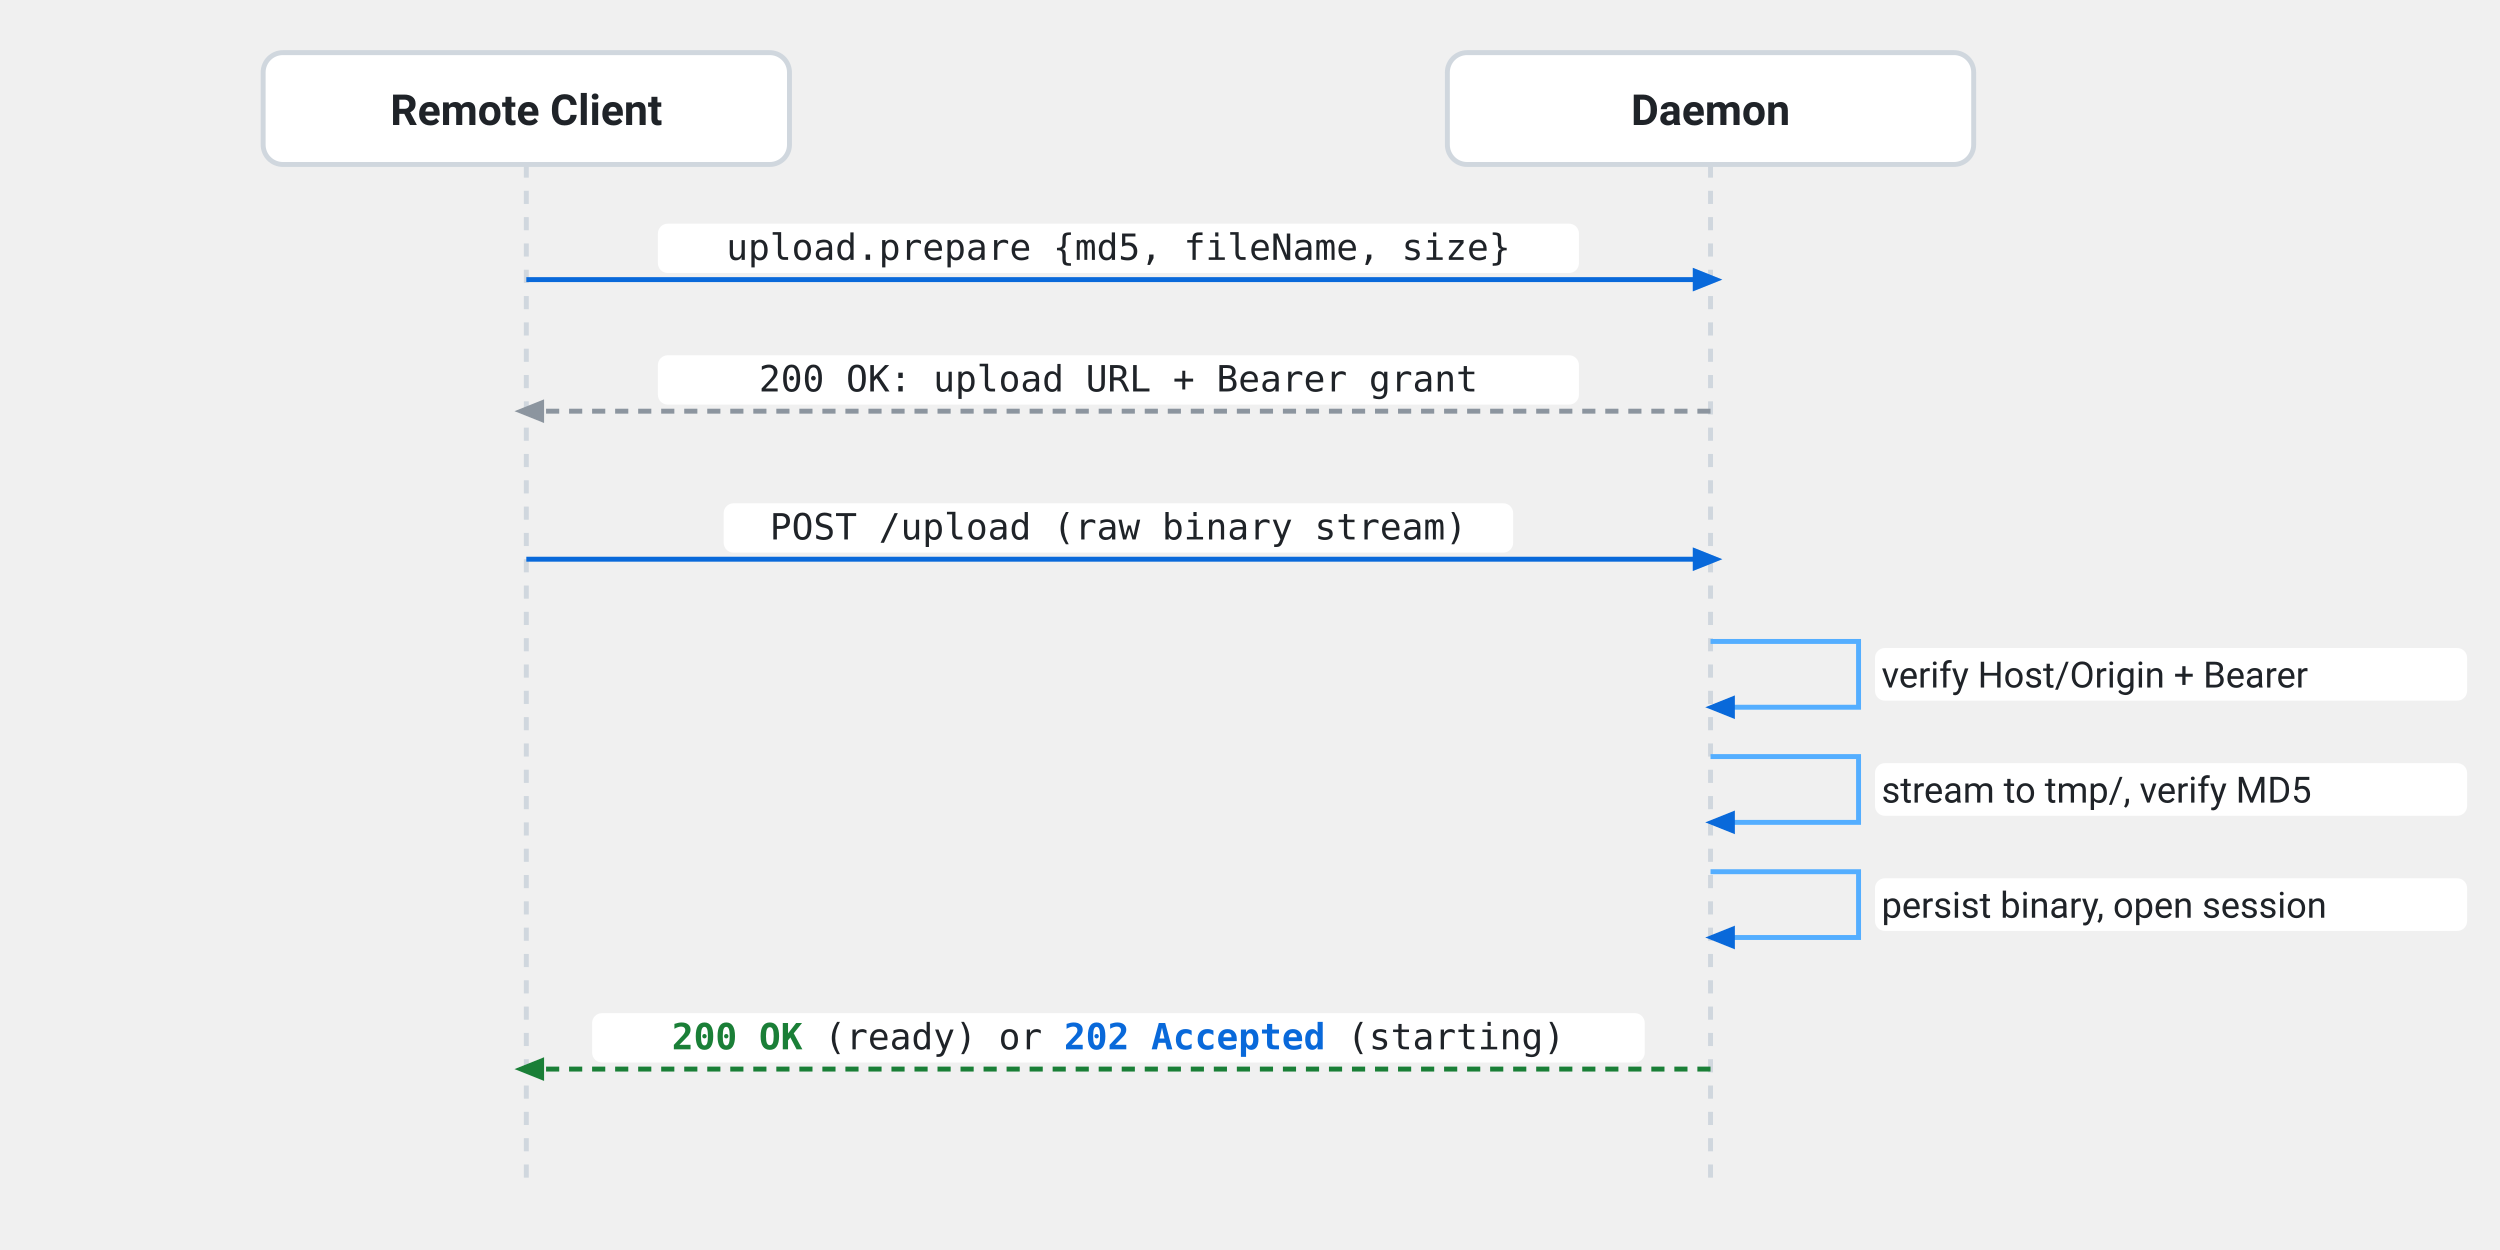
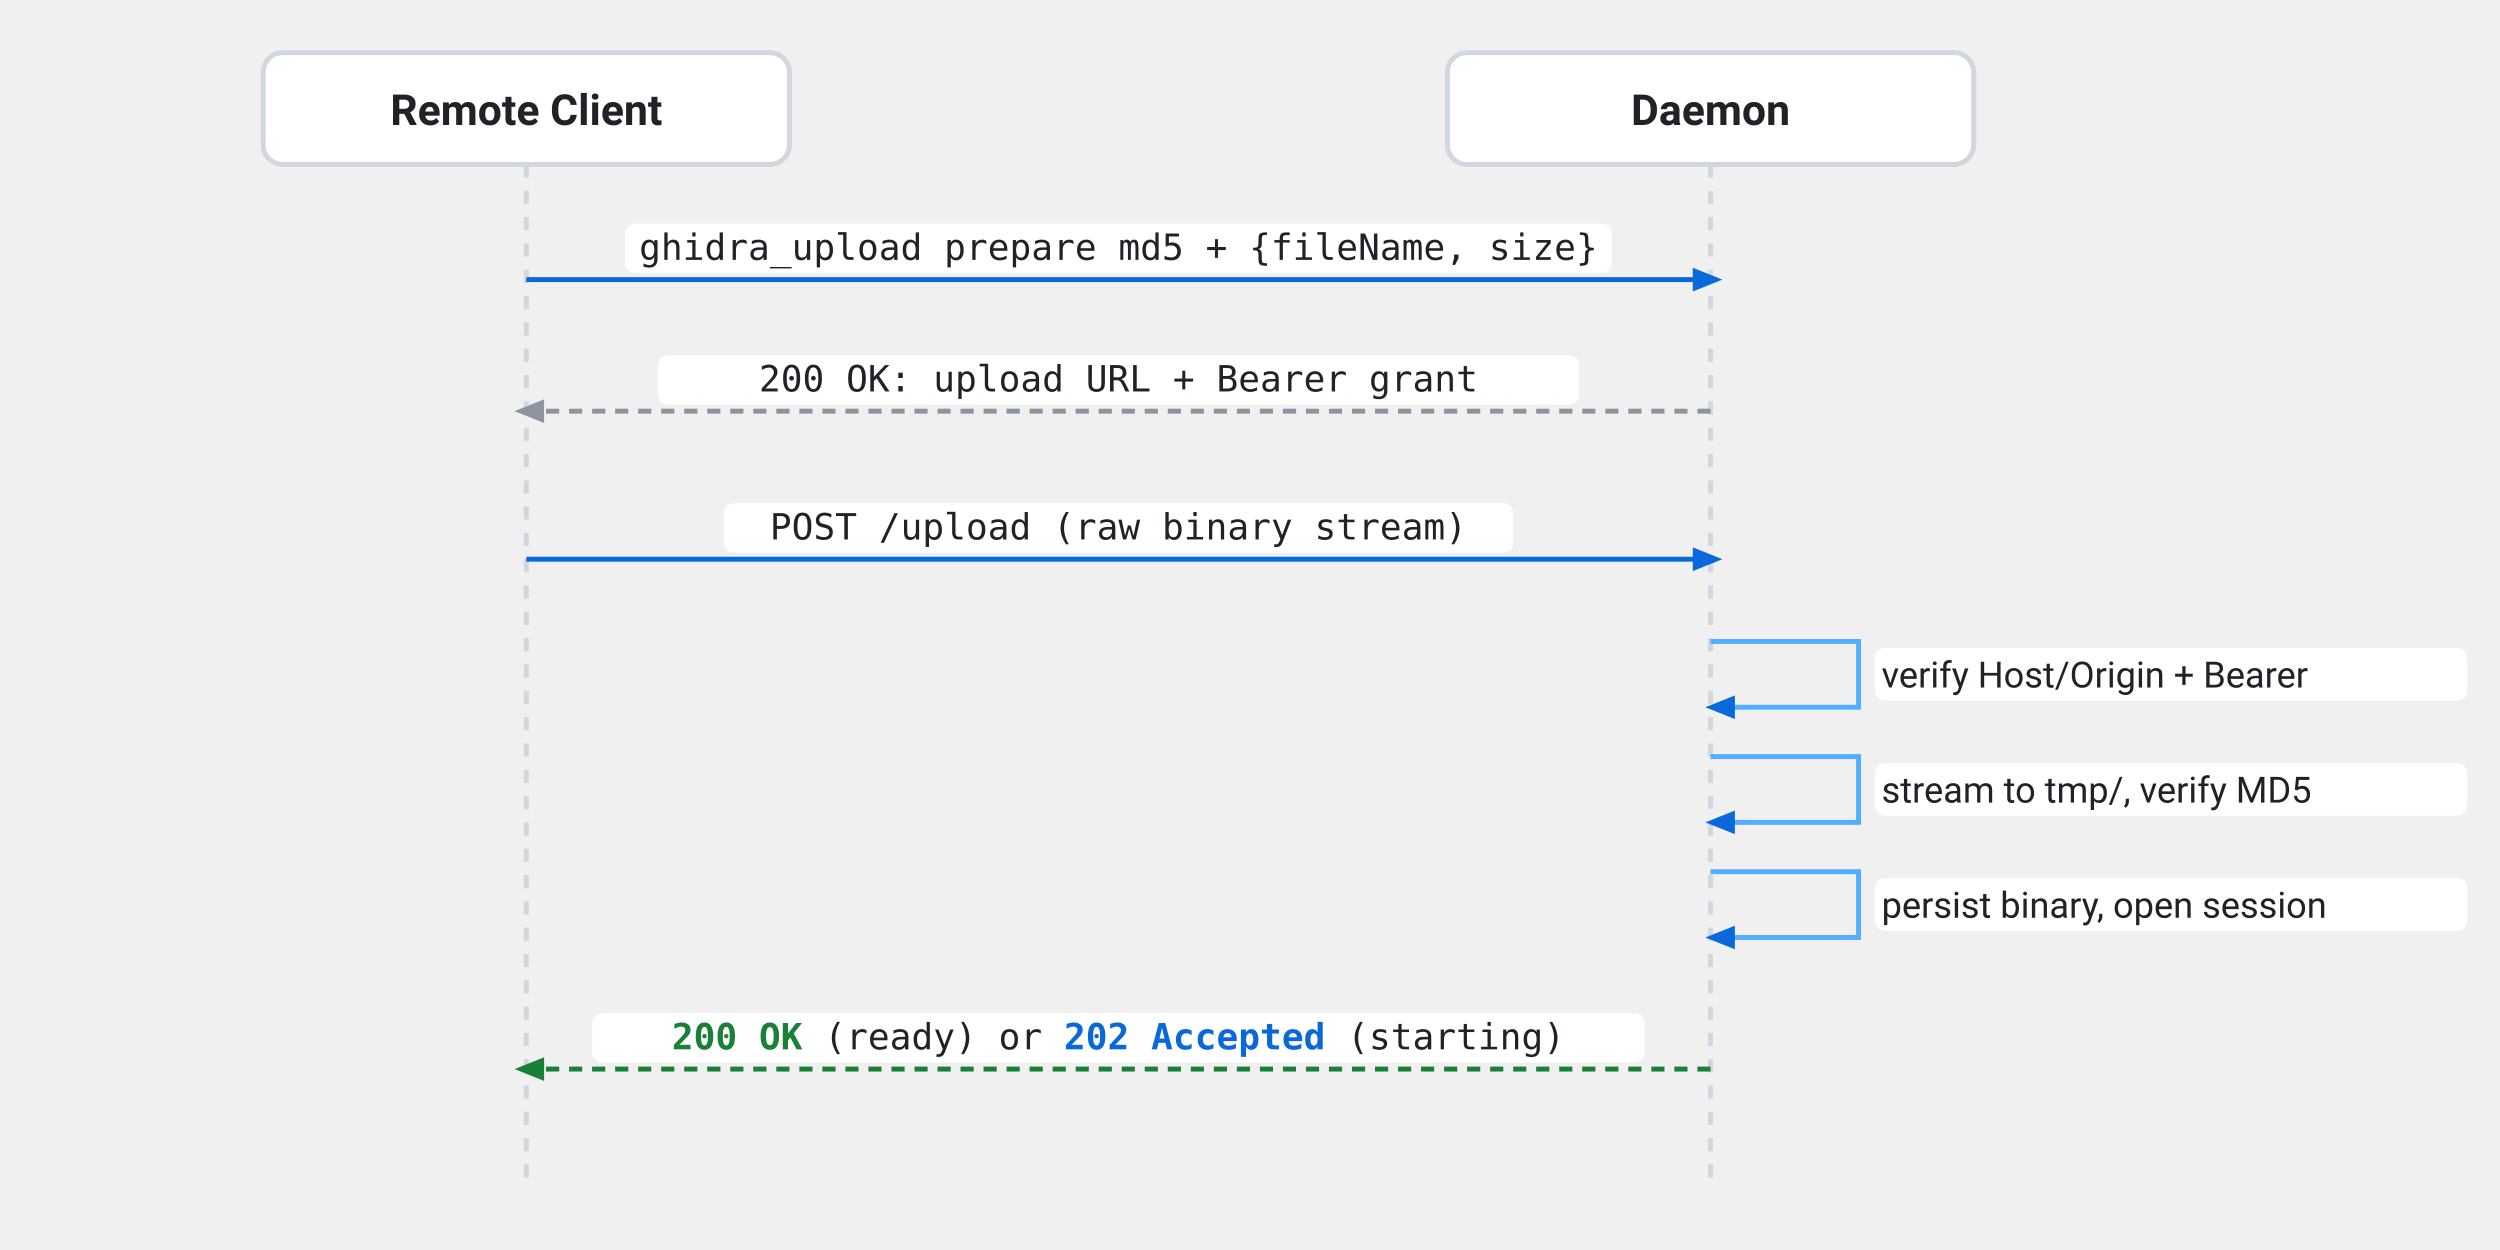
<svg xmlns="http://www.w3.org/2000/svg" viewBox="0 0 760 380" width="100%">
  <defs>
    <marker id="arr-blue" viewBox="0 0 10 10" refX="6" refY="5" markerWidth="6" markerHeight="6" orient="auto-start-reverse">
      <path d="M 0 1 L 10 5 L 0 9 z" class="marker-blue" />
    </marker>
    <marker id="arr-gray" viewBox="0 0 10 10" refX="6" refY="5" markerWidth="6" markerHeight="6" orient="auto-start-reverse">
      <path d="M 0 1 L 10 5 L 0 9 z" class="marker-gray" />
    </marker>
    <marker id="arr-green" viewBox="0 0 10 10" refX="6" refY="5" markerWidth="6" markerHeight="6" orient="auto-start-reverse">
      <path d="M 0 1 L 10 5 L 0 9 z" class="marker-green" />
    </marker>
  </defs>
  <style>
    /* Default / Light theme */
    .part-box { fill: #ffffff; stroke: #d0d7de; stroke-width: 1.5px; }
    .part-text { font-family: -apple-system, BlinkMacSystemFont, "Segoe UI", Roboto, sans-serif; font-size: 13px; font-weight: 600; fill: #1f2328; text-anchor: middle; }
    .lifeline { stroke: #d0d7de; stroke-width: 1.5px; stroke-dasharray: 4,4; }

    .msg-line { stroke: #0969da; stroke-width: 1.5px; fill: none; marker-end: url(#arr-blue); }
    .ret-line { stroke: #8c959f; stroke-width: 1.5px; stroke-dasharray: 4,3; fill: none; marker-end: url(#arr-gray); }
    .succ-line { stroke: #1a7f37; stroke-width: 1.5px; stroke-dasharray: 4,3; fill: none; marker-end: url(#arr-green); }
    .self-line { stroke: #54aeff; stroke-width: 1.5px; fill: none; marker-end: url(#arr-blue); }

    .msg-text { font-family: ui-monospace, SFMono-Regular, Menlo, Monaco, Consolas, monospace; font-size: 11px; fill: #1f2328; text-anchor: middle; }
    .self-text { font-family: -apple-system, BlinkMacSystemFont, "Segoe UI", Roboto, sans-serif; font-size: 11px; fill: #1f2328; }
    .succ-text { fill: #1a7f37; font-weight: 600; }
    .acc-text { fill: #0969da; font-weight: 600; }
    .label-bg { fill: #ffffff; }

    .marker-blue { fill: #0969da; }
    .marker-gray { fill: #8c959f; }
    .marker-green { fill: #1a7f37; }

    /* Dark theme */
    @media (prefers-color-scheme: dark) {
      .part-box { fill: #161b22; stroke: #30363d; }
      .part-text { fill: #f0f6fc; }
      .lifeline { stroke: #30363d; }

      .msg-line { stroke: #58a6ff; }
      .ret-line { stroke: #6e7681; }
      .succ-line { stroke: #3fb950; }
      .self-line { stroke: #1f6feb; }

      .msg-text { fill: #f0f6fc; }
      .self-text { fill: #f0f6fc; }
      .succ-text { fill: #3fb950; }
      .acc-text { fill: #58a6ff; }
      .label-bg { fill: #0d1117; }

      .marker-blue { fill: #58a6ff; }
      .marker-gray { fill: #6e7681; }
      .marker-green { fill: #3fb950; }
    }
  </style>
  <line x1="160" y1="50" x2="160" y2="360" class="lifeline" />
  <line x1="520" y1="50" x2="520" y2="360" class="lifeline" />
  <g transform="translate(80, 16)">
    <rect width="160" height="34" rx="6" class="part-box" />
    <text x="80" y="22" class="part-text">Remote Client</text>
  </g>
  <g transform="translate(440, 16)">
    <rect width="160" height="34" rx="6" class="part-box" />
    <text x="80" y="22" class="part-text">Daemon</text>
  </g>
  <path d="M 160 85 L 520 85" class="msg-line" />
-   <rect x="200" y="68" width="280" height="15" rx="3" class="label-bg" />
-   <text x="340" y="79" class="msg-text">upload.prepare {md5, fileName, size}</text>
+   <rect x="190" y="68" width="300" height="15" rx="3" class="label-bg" />
+   <text x="340" y="79" class="msg-text">ghidra_upload prepare md5 + {fileName, size}</text>
  <path d="M 520 125 L 160 125" class="ret-line" />
  <rect x="200" y="108" width="280" height="15" rx="3" class="label-bg" />
  <text x="340" y="119" class="msg-text">200 OK: upload URL + Bearer grant</text>
  <path d="M 160 170 L 520 170" class="msg-line" />
  <rect x="220" y="153" width="240" height="15" rx="3" class="label-bg" />
  <text x="340" y="164" class="msg-text">POST /upload (raw binary stream)</text>
  <path d="M 520 195 L 565 195 L 565 215 L 522 215" class="self-line" />
  <rect x="570" y="197" width="180" height="16" rx="3" class="label-bg" />
  <text x="572" y="209" class="self-text">verify Host/Origin + Bearer</text>
  <path d="M 520 230 L 565 230 L 565 250 L 522 250" class="self-line" />
  <rect x="570" y="232" width="180" height="16" rx="3" class="label-bg" />
  <text x="572" y="244" class="self-text">stream to tmp/, verify MD5</text>
  <path d="M 520 265 L 565 265 L 565 285 L 522 285" class="self-line" />
  <rect x="570" y="267" width="180" height="16" rx="3" class="label-bg" />
  <text x="572" y="279" class="self-text">persist binary, open session</text>
  <path d="M 520 325 L 160 325" class="succ-line" />
  <rect x="180" y="308" width="320" height="15" rx="3" class="label-bg" />
  <text x="340" y="319" class="msg-text">
    <tspan class="succ-text">200 OK</tspan> (ready) or <tspan class="acc-text">202 Accepted</tspan> (starting)</text>
</svg>
